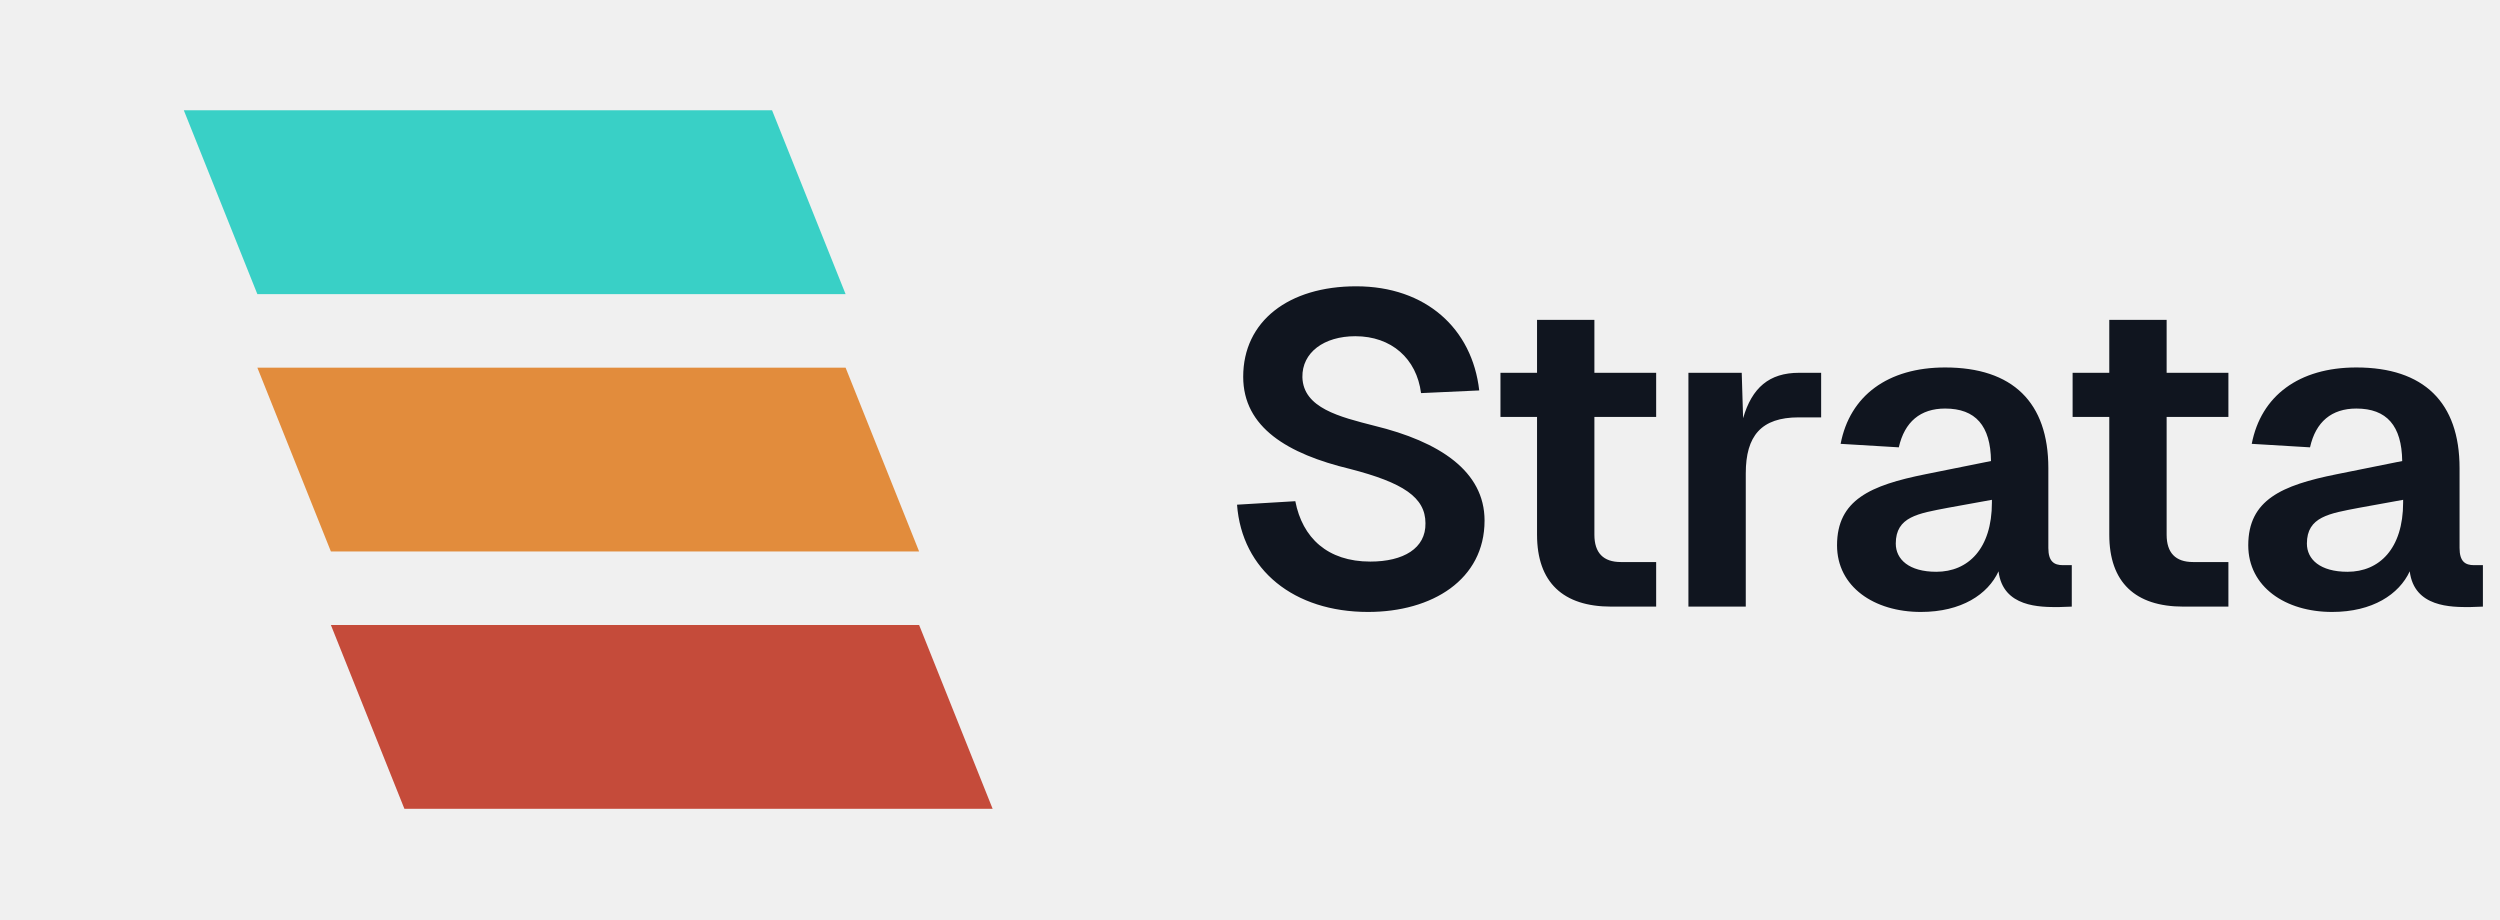
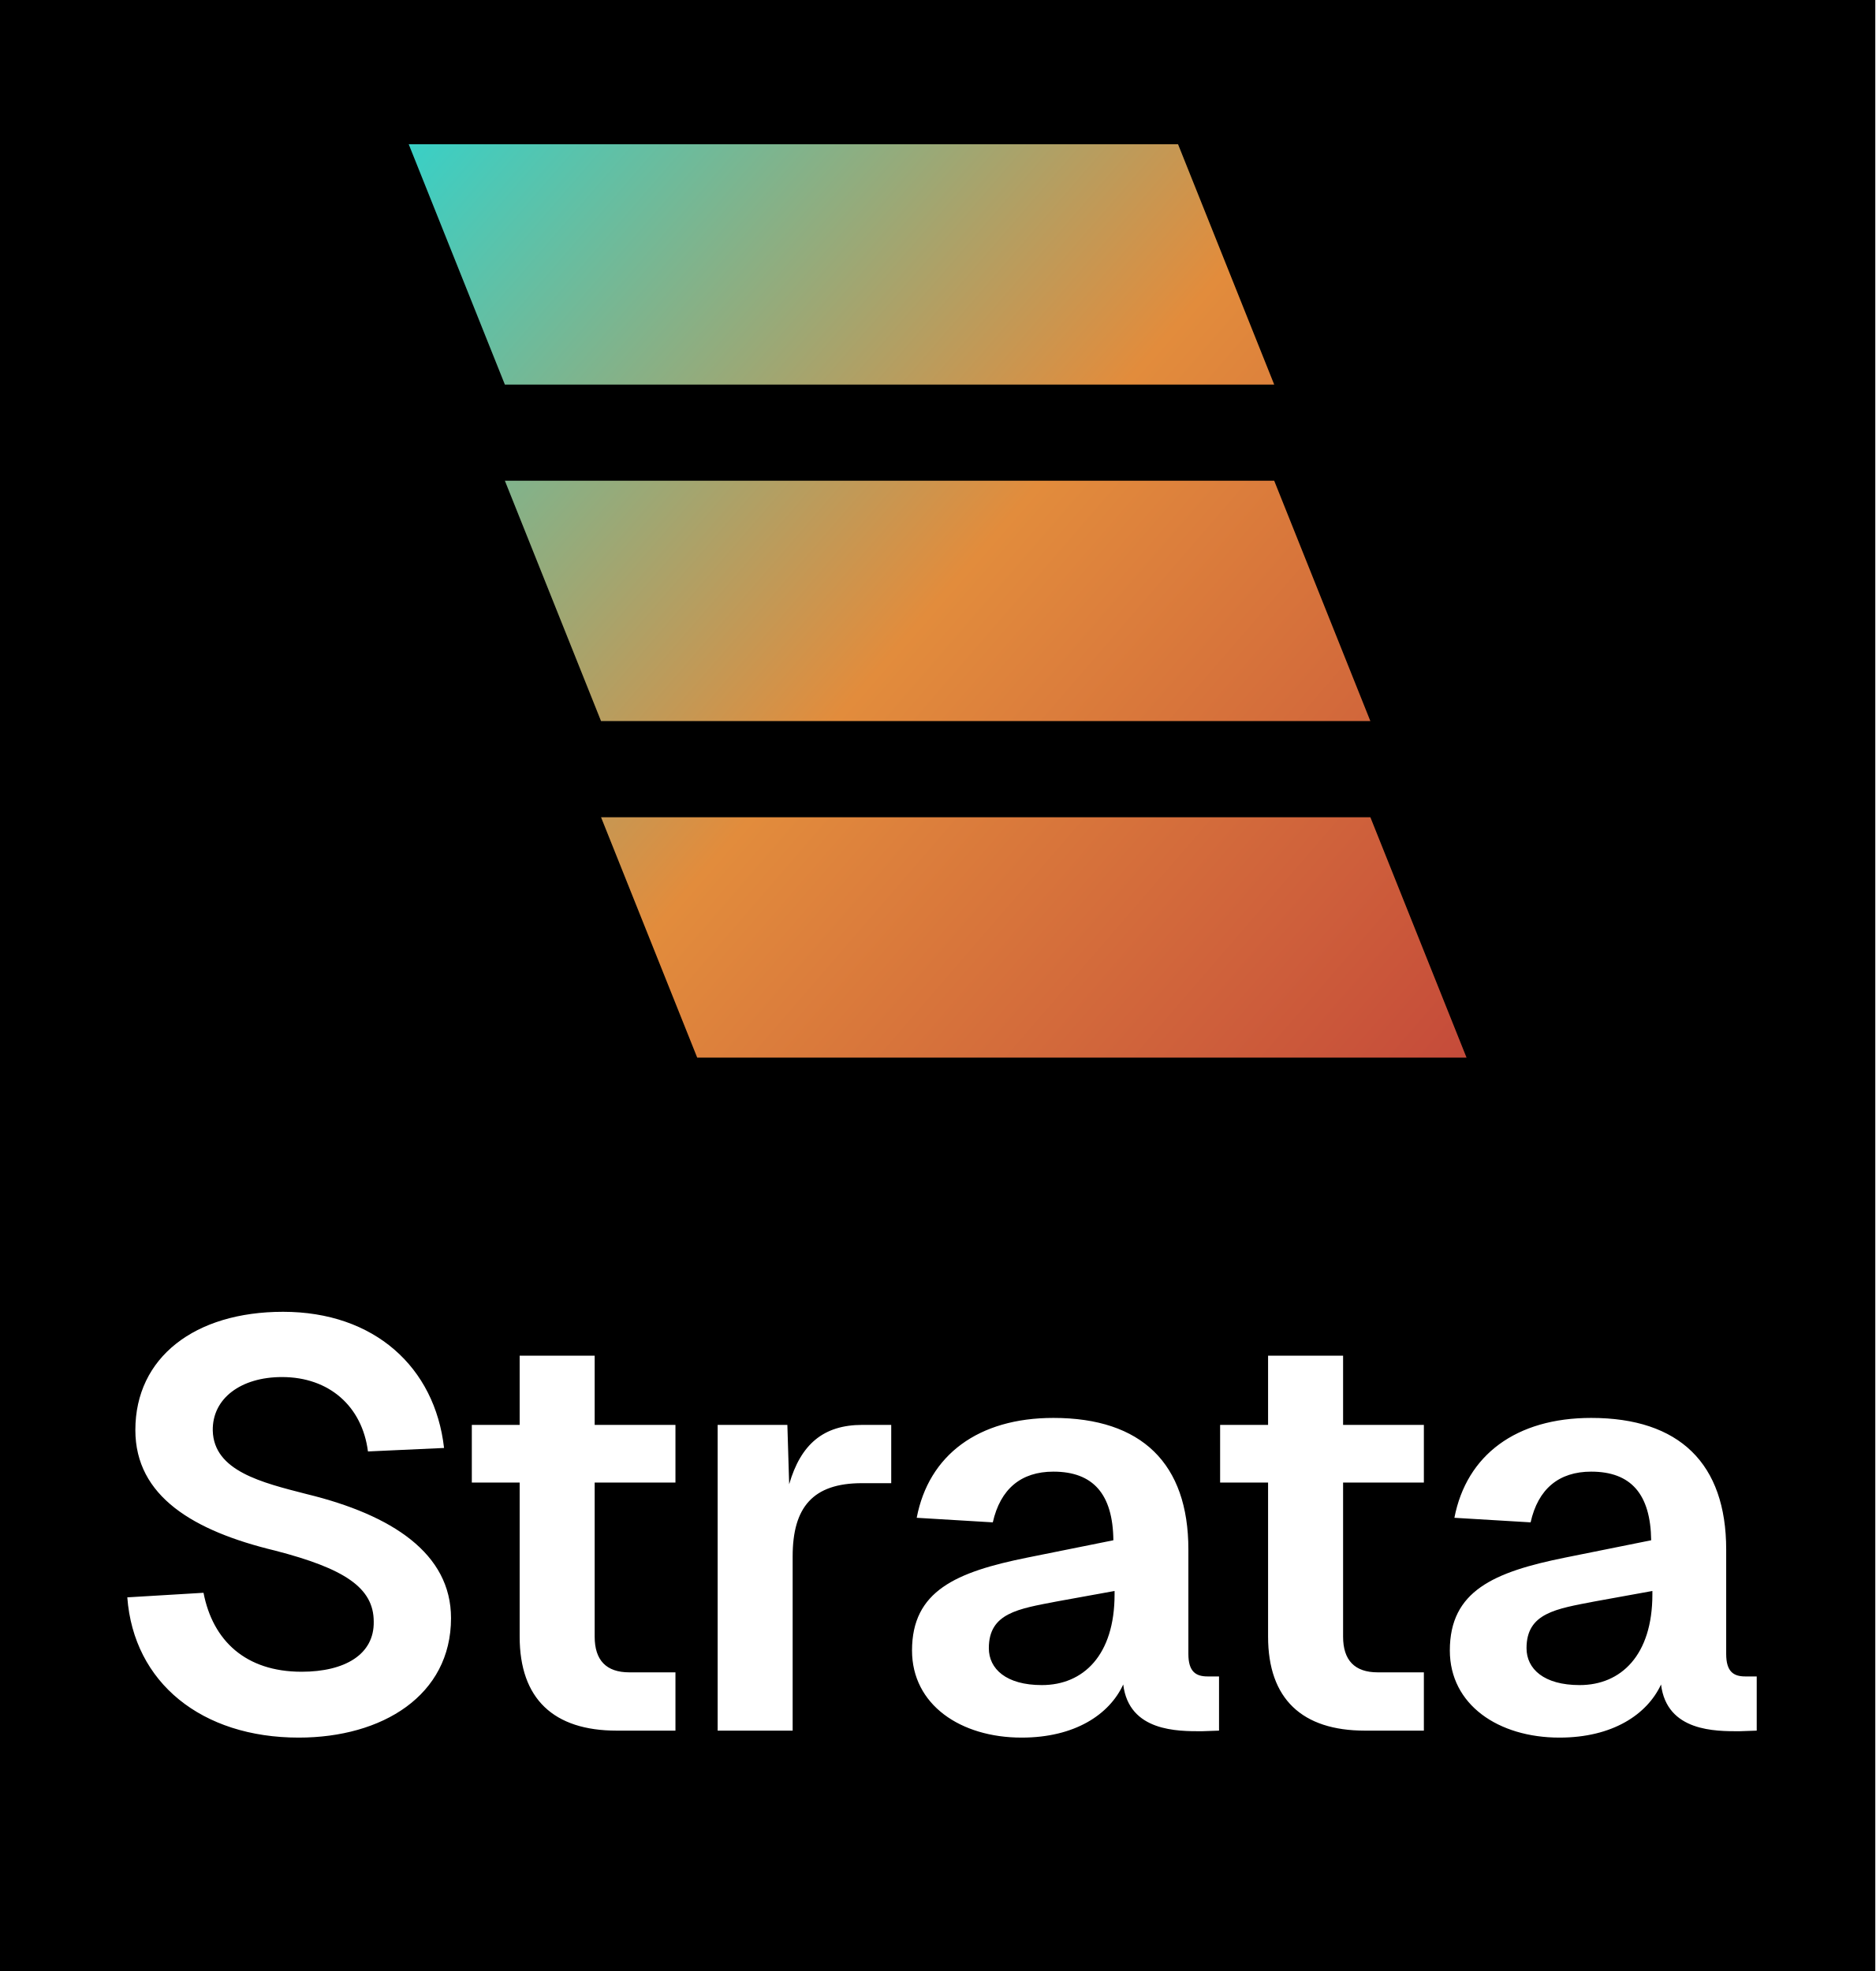
- <svg xmlns="http://www.w3.org/2000/svg" viewBox="0 14 272 100">
-   <path d="M20,26 H84 L92,46 H28 Z" fill="#39D0C6" />
-   <path d="M28,54 H92 L100,74 H36 Z" fill="#E28C3C" />
-   <path d="M36,82 H100 L108,102 H44 Z" fill="#C54B3A" />
-   <g transform="translate(132,80)" fill="#10151F">
+ <svg xmlns="http://www.w3.org/2000/svg" viewBox="0 14 156 164">
+   <defs>
+     <linearGradient id="sg" gradientUnits="userSpaceOnUse" x1="34" y1="26" x2="122" y2="102">
+       <stop offset="0%" stop-color="#39D0C6" />
+       <stop offset="50%" stop-color="#E28C3C" />
+       <stop offset="100%" stop-color="#C54B3A" />
+     </linearGradient>
+   </defs>
+   <rect x="0" y="0" width="156" height="178" fill="#000000" />
+   <path d="M34,26 H98 L106,46 H42 Z" fill="url(#sg)" />
+   <path d="M42,54 H106 L114,74 H50 Z" fill="url(#sg)" />
+   <path d="M50,82 H114 L122,102 H58 Z" fill="url(#sg)" />
+   <g transform="translate(8,158)" fill="#FFFFFF">
    <path d="M8.93-11.47L2.59-11.09C3.12-3.98 8.78 0.58 16.85 0.58C23.81 0.58 29.52-2.93 29.52-9.36C29.52-14.74 24.62-17.95 17.52-19.68C13.78-20.64 9.79-21.60 9.70-24.96C9.65-27.65 12.05-29.42 15.46-29.42C19.39-29.42 22.13-26.98 22.61-23.23L28.94-23.52C28.18-30.24 23.14-34.85 15.55-34.85C8.21-34.85 3.26-31.06 3.26-25.01C3.26-19.49 8.11-16.61 14.88-14.98C20.64-13.49 23.09-11.90 23.09-9.07C23.14-6.34 20.69-4.90 17.09-4.90C12.43-4.90 9.70-7.49 8.93-11.47M35.23-31.20L35.23-25.44L31.25-25.44L31.25-20.64L35.23-20.64L35.23-7.82C35.23-2.64 38.06 0 43.30 0L48.19 0L48.19-4.85L44.35-4.85C42.43-4.85 41.47-5.86 41.47-7.82L41.47-20.64L48.19-20.64L48.19-25.44L41.47-25.44L41.47-31.20M51.70-25.44L51.70 0L57.94 0L57.94-14.50C57.94-18.58 59.62-20.59 63.70-20.59L66.14-20.59L66.14-25.44L63.74-25.44C60.48-25.44 58.61-23.81 57.65-20.50L57.50-25.44M68.26-17.71L74.59-17.33C75.22-20.11 76.94-21.55 79.63-21.55C82.94-21.55 84.58-19.68 84.62-15.84L77.47-14.40C71.52-13.20 67.87-11.62 67.87-6.67C67.87-2.16 71.90 0.58 76.99 0.58C81.41 0.58 84.29-1.34 85.44-3.84C85.92 0.10 90 0.05 91.97 0.05L93.41 0L93.41-4.51L92.45-4.51C91.49-4.51 90.86-4.90 90.86-6.38L90.86-15.07C90.86-22.22 86.98-26.02 79.63-26.02C73.39-26.02 69.26-22.94 68.26-17.71M74.26-6.86C74.26-9.79 76.70-10.13 79.92-10.75L84.72-11.62L84.72-11.33C84.72-6.29 82.13-3.79 78.67-3.79C75.70-3.79 74.26-5.14 74.26-6.86M97.49-31.20L97.49-25.44L93.50-25.44L93.50-20.64L97.49-20.64L97.49-7.82C97.49-2.64 100.32 0 105.55 0L110.45 0L110.45-4.85L106.61-4.85C104.69-4.85 103.73-5.86 103.73-7.82L103.73-20.64L110.45-20.64L110.45-25.44L103.73-25.44L103.73-31.20M112.99-17.71L119.33-17.33C119.95-20.11 121.68-21.55 124.37-21.55C127.68-21.55 129.31-19.68 129.36-15.84L122.21-14.40C116.26-13.20 112.61-11.62 112.61-6.67C112.61-2.16 116.64 0.58 121.73 0.58C126.14 0.58 129.02-1.34 130.18-3.84C130.66 0.10 134.74 0.05 136.70 0.05L138.14 0L138.14-4.51L137.18-4.51C136.22-4.51 135.60-4.90 135.60-6.38L135.60-15.07C135.60-22.22 131.71-26.02 124.37-26.02C118.13-26.02 114-22.94 112.99-17.71M118.99-6.86C118.99-9.79 121.44-10.13 124.66-10.75L129.46-11.62L129.46-11.33C129.46-6.29 126.86-3.79 123.41-3.79C120.43-3.79 118.99-5.14 118.99-6.86" />
  </g>
</svg>
